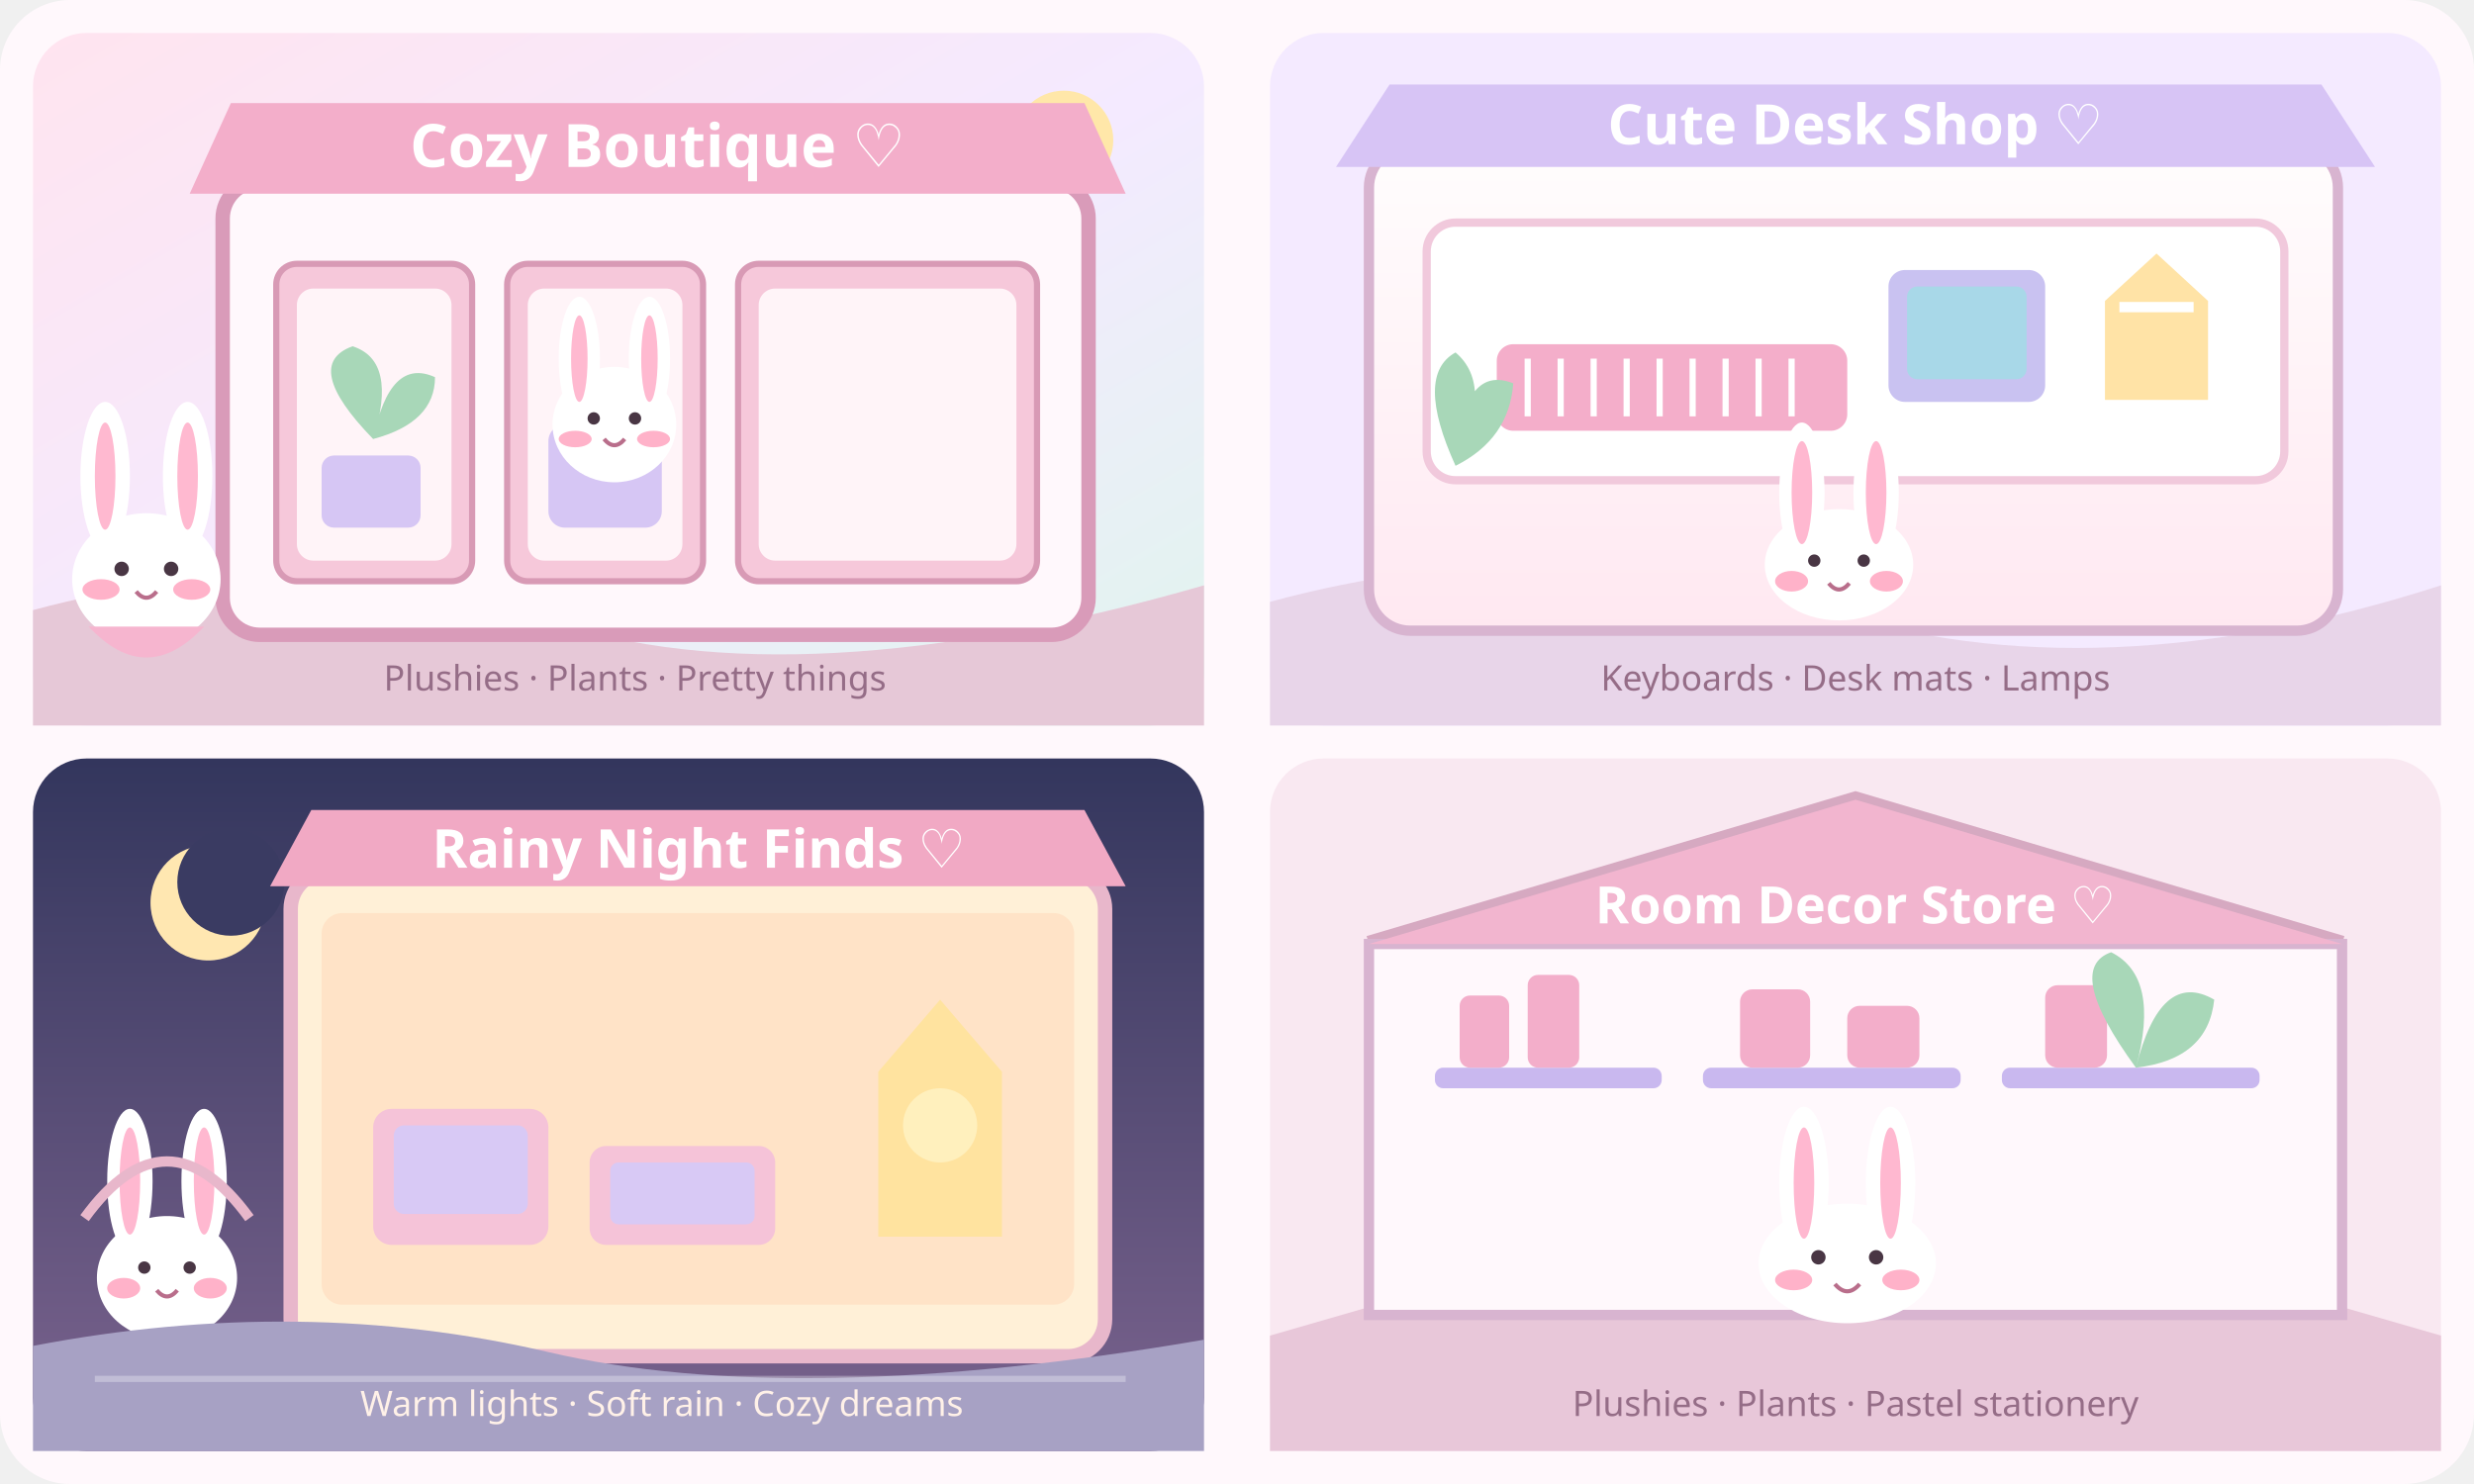
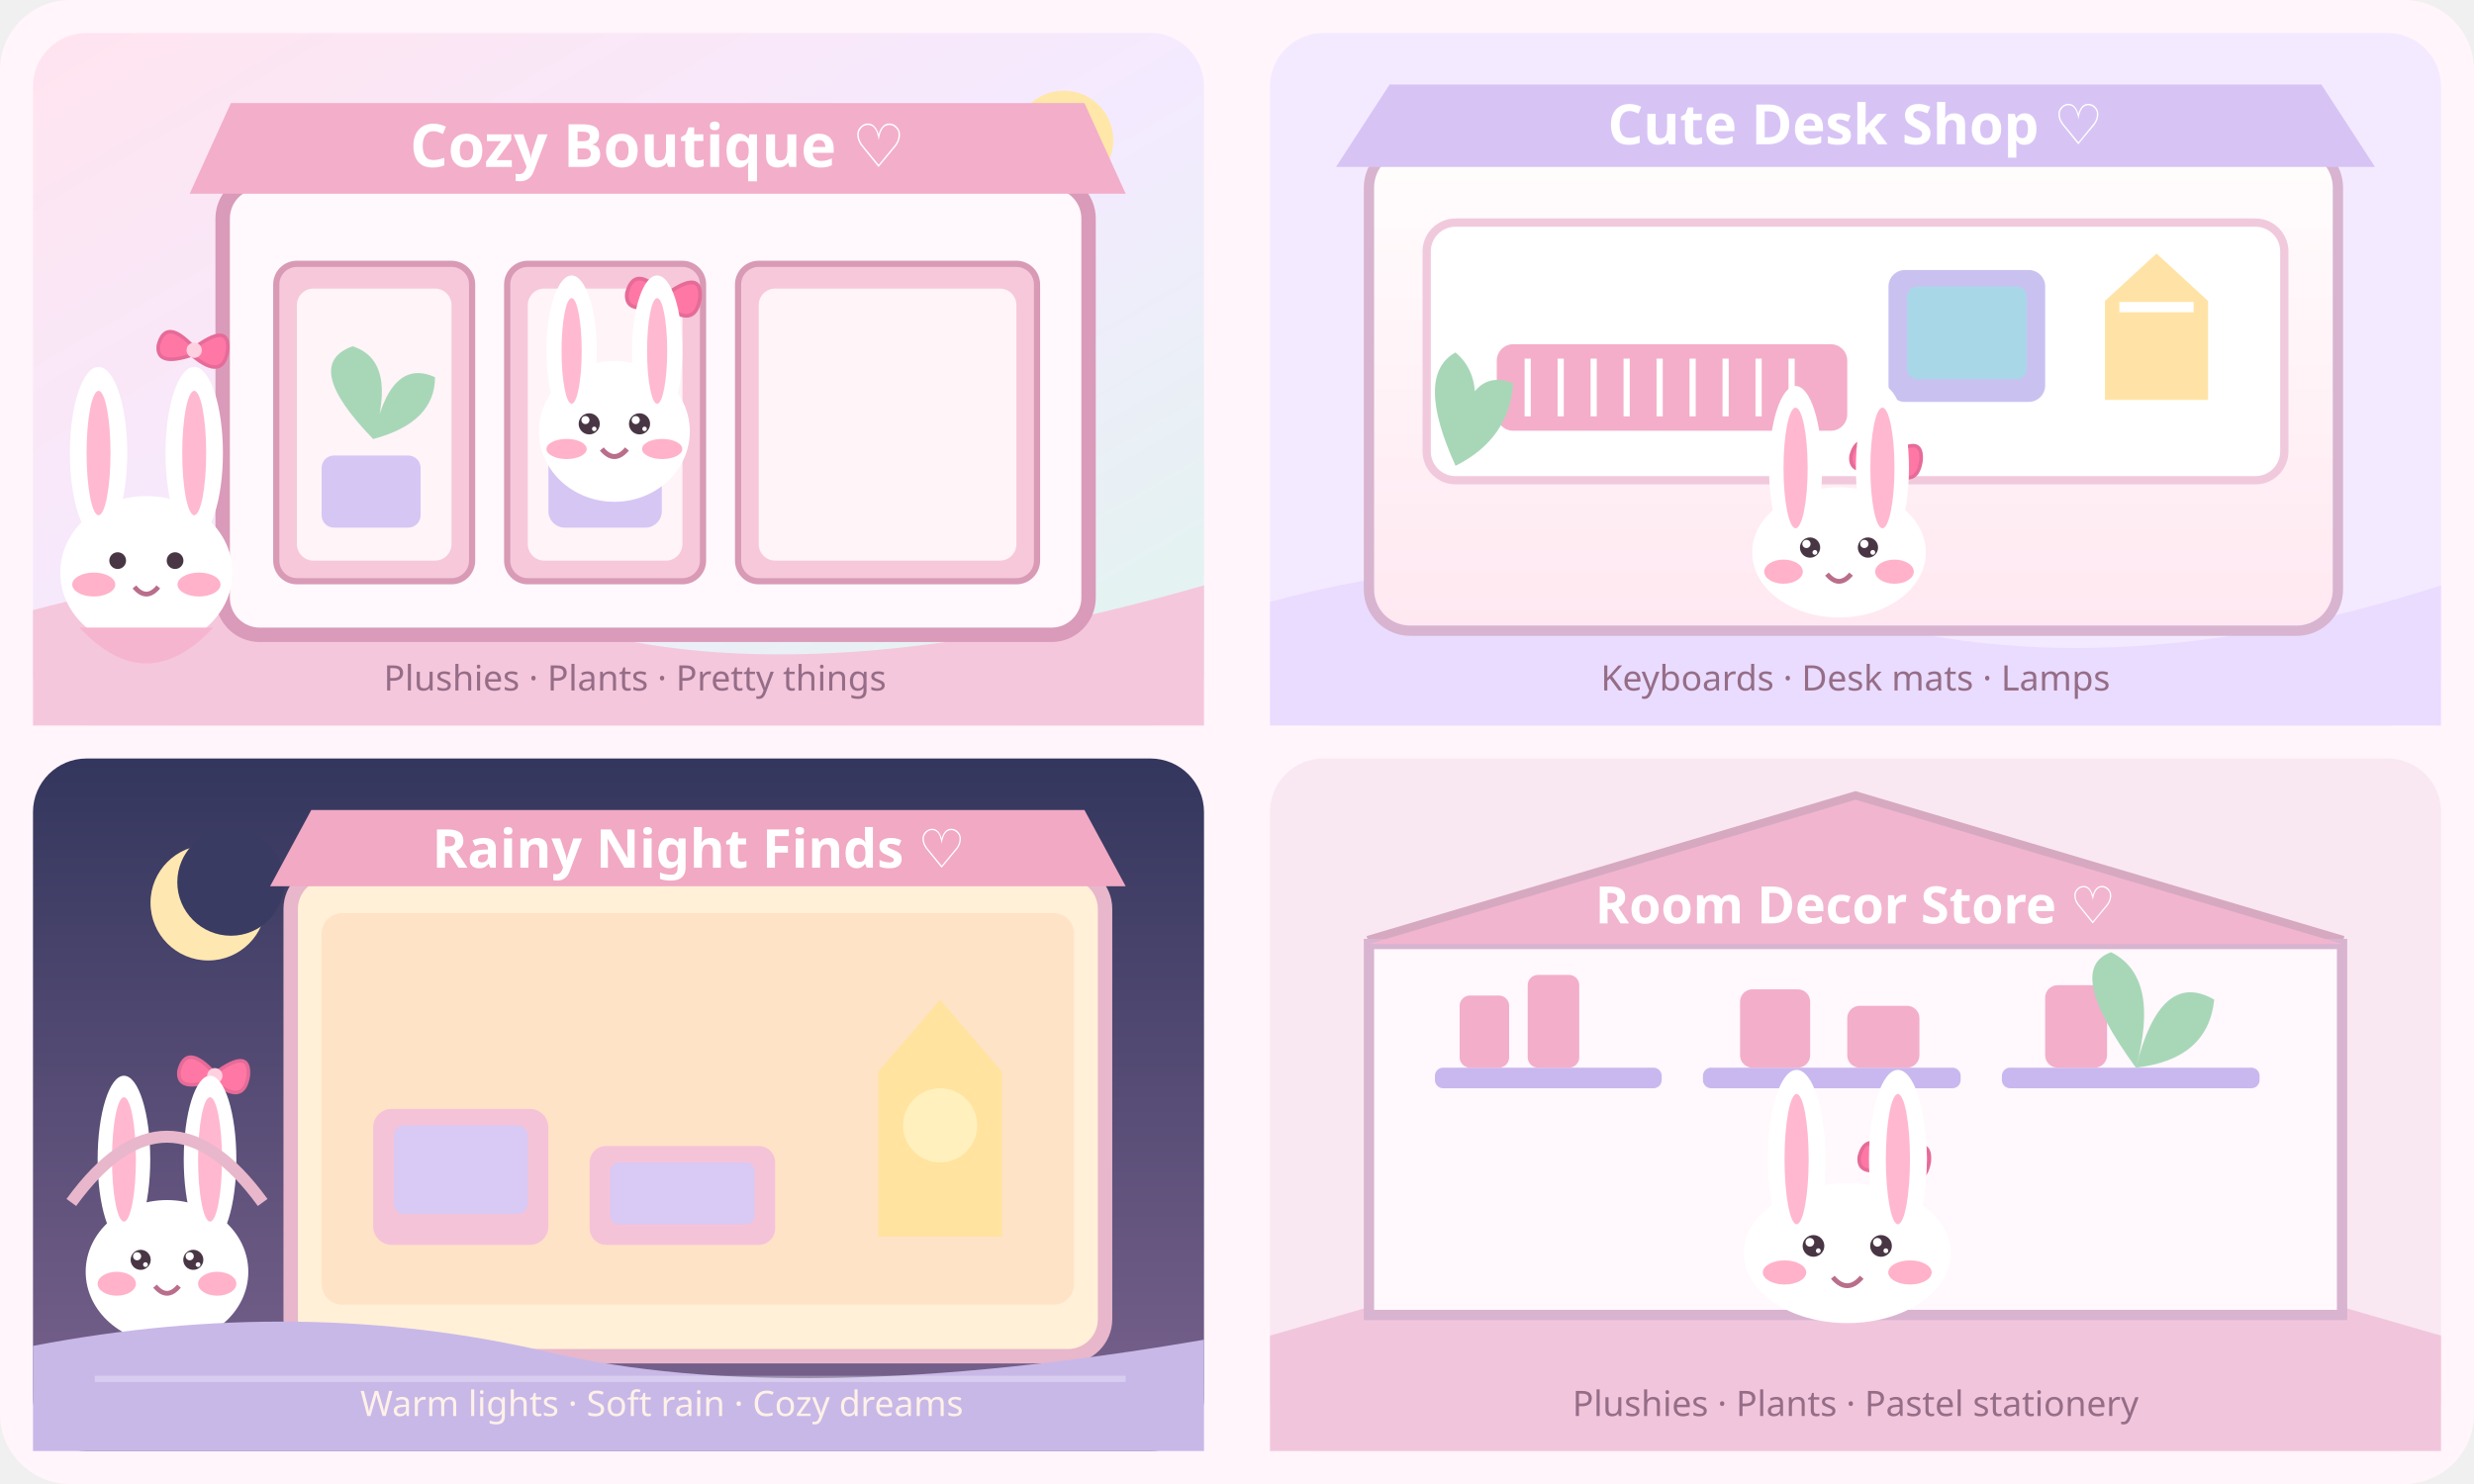
<svg xmlns="http://www.w3.org/2000/svg" viewBox="0 0 1200 720" role="img" aria-labelledby="title desc">
  <defs>
    <linearGradient id="bg" x2="1" y2="1">
      <stop stop-color="#ffe4ef" />
      <stop offset=".52" stop-color="#f4eaff" />
      <stop offset="1" stop-color="#dff5ed" />
    </linearGradient>
    <linearGradient id="shop" x2="0" y2="1">
      <stop stop-color="#fffdfd" />
      <stop offset="1" stop-color="#ffe8f1" />
    </linearGradient>
    <linearGradient id="night" x2="0" y2="1">
      <stop stop-color="#33365d" />
      <stop offset="1" stop-color="#7c648f" />
    </linearGradient>
    <filter id="shadow">
      <feGaussianBlur stdDeviation="10" />
    </filter>
  </defs>
-   <rect width="1200" height="720" rx="34" fill="#fff8fc" />
+   <rect width="1200" height="720" rx="34" fill="#fff5fb" />
  <g transform="translate(16 16)">
    <rect width="568" height="336" rx="26" fill="url(#bg)" />
    <circle cx="500" cy="52" r="24" fill="#ffe7a9" />
-     <path d="M0 280Q130 245 250 285T568 268V336H0Z" fill="#e6c8d7" />
+     <path d="M0 280Q130 245 250 285T568 268V336H0Z" fill="#f5c7dc" />
    <rect x="92" y="72" width="420" height="220" rx="18" fill="#fff8fc" stroke="#d99bb9" stroke-width="7" />
    <path d="M76 78H530L510 34H96Z" fill="#f3aeca" />
    <text x="303" y="65" text-anchor="middle" font-size="29" font-family="Trebuchet MS" font-weight="bold" fill="#fff">Cozy Boutique ♡</text>
    <g fill="#f6c8da" stroke="#d89ab5" stroke-width="3">
      <rect x="118" y="112" width="95" height="154" rx="10" />
      <rect x="230" y="112" width="95" height="154" rx="10" />
      <rect x="342" y="112" width="145" height="154" rx="10" />
    </g>
    <g fill="#fff4f8">
      <rect x="128" y="124" width="75" height="132" rx="8" />
      <rect x="240" y="124" width="75" height="132" rx="8" />
      <rect x="352" y="124" width="125" height="132" rx="8" />
    </g>
    <g fill="#d6c6f4">
      <rect x="140" y="205" width="48" height="35" rx="6" />
      <rect x="250" y="190" width="55" height="50" rx="8" />
    </g>
    <g fill="#a8d7b8">
      <path d="M165 197q-35-36-10-45q22 7 10 45m0 0q8-40 30-30q0 22-30 30" />
    </g>
-     <g transform="translate(282 175)">
+     <g transform="translate(282 175) scale(1.22)">
+       <path d="M20 -39Q8 -52 5 -40Q4 -31 19 -36Q32 -25 34 -38Q35 -50 20 -39Z" fill="#ff78a5" stroke="#e66b98" stroke-width="1.5" />
+       <circle cx="20" cy="-38" r="3.2" fill="#ffd0e0" />
      <ellipse cy="15" rx="30" ry="28" fill="#fff" />
      <ellipse cx="-17" cy="-17" rx="10" ry="30" fill="#fff" />
      <ellipse cx="17" cy="-17" rx="10" ry="30" fill="#fff" />
      <ellipse cx="-17" cy="-17" rx="4" ry="21" fill="#ffb9d0" />
      <ellipse cx="17" cy="-17" rx="4" ry="21" fill="#ffb9d0" />
-       <circle cx="-10" cy="12" r="3" fill="#493644" />
-       <circle cx="10" cy="12" r="3" fill="#493644" />
+       <circle cx="-10" cy="12" r="4.2" fill="#493644" />
+       <circle cx="10" cy="12" r="4.2" fill="#493644" />
+       <circle cx="-11.5" cy="10.5" r="1.6" fill="#fff" />
+       <circle cx="-8" cy="14" r=".9" fill="#fff" />
+       <circle cx="8.5" cy="10.5" r="1.6" fill="#fff" />
+       <circle cx="12" cy="14" r=".9" fill="#fff" />
      <ellipse cx="-19" cy="22" rx="8" ry="4" fill="#ffb2c9" />
      <ellipse cx="19" cy="22" rx="8" ry="4" fill="#ffb2c9" />
      <path d="M-5 22q5 6 10 0" fill="none" stroke="#b96e8b" stroke-width="2" />
    </g>
-     <g transform="translate(55 210)">
+     <g transform="translate(55 198) scale(1.16)">
+       <path d="M20 -39Q8 -52 5 -40Q4 -31 19 -36Q32 -25 34 -38Q35 -50 20 -39Z" fill="#ff78a5" stroke="#e66b98" stroke-width="1.5" />
+       <circle cx="20" cy="-38" r="3.2" fill="#ffd0e0" />
      <ellipse cy="55" rx="36" ry="32" fill="#fff" />
      <ellipse cx="-20" cy="5" rx="12" ry="36" fill="#fff" />
      <ellipse cx="20" cy="5" rx="12" ry="36" fill="#fff" />
      <ellipse cx="-20" cy="5" rx="5" ry="26" fill="#ffb9d0" />
      <ellipse cx="20" cy="5" rx="5" ry="26" fill="#ffb9d0" />
      <circle cx="-12" cy="50" r="3.5" fill="#493644" />
      <circle cx="12" cy="50" r="3.5" fill="#493644" />
      <ellipse cx="-22" cy="60" rx="9" ry="5" fill="#ffb2c9" />
      <ellipse cx="22" cy="60" rx="9" ry="5" fill="#ffb2c9" />
      <path d="M-5 61q5 6 10 0" fill="none" stroke="#b96e8b" stroke-width="2" />
      <path d="M-28 78q28 30 56 0" fill="#f6b5cf" />
    </g>
    <text x="292" y="319" text-anchor="middle" font-size="17" fill="#956d87" font-family="Trebuchet MS">Plushies · Plants · Pretty things</text>
  </g>
  <g transform="translate(616 16)">
    <rect width="568" height="336" rx="26" fill="#f4eaff" />
-     <path d="M0 276Q140 238 270 280T568 268V336H0Z" fill="#e8d5e9" />
+     <path d="M0 276Q140 238 270 280T568 268V336H0Z" fill="#eadcff" />
    <rect x="48" y="55" width="470" height="235" rx="20" fill="url(#shop)" stroke="#d8b4d0" stroke-width="5" />
    <path d="M32 65H536L510 25H58Z" fill="#d7c4f5" />
    <text x="284" y="54" text-anchor="middle" font-size="27" font-family="Trebuchet MS" font-weight="bold" fill="#fff">Cute Desk Shop ♡</text>
    <rect x="76" y="92" width="416" height="125" rx="14" fill="#fff" stroke="#f1c9dc" stroke-width="4" />
    <rect x="110" y="151" width="170" height="42" rx="8" fill="#f4aeca" />
    <g stroke="#fff" stroke-width="3">
      <path d="M125 158v28m16-28v28m16-28v28m16-28v28m16-28v28m16-28v28m16-28v28m16-28v28m16-28v28" />
    </g>
    <rect x="300" y="115" width="76" height="64" rx="8" fill="#c9c2f1" />
    <rect x="309" y="123" width="58" height="45" rx="5" fill="#a8d8e8" />
    <path d="M405 178v-48l25-23 25 23v48Z" fill="#ffe3a6" />
    <path d="M412 133h36" stroke="#fff" stroke-width="5" />
    <g fill="#a8d7b8">
      <path d="M90 210q-20-44 0-55q19 16 0 55m0 0q3-50 28-40q-2 27-28 40" />
    </g>
-     <g transform="translate(276 258)">
+     <g transform="translate(276 252) scale(1.17)">
+       <path d="M20 -39Q8 -52 5 -40Q4 -31 19 -36Q32 -25 34 -38Q35 -50 20 -39Z" fill="#ff78a5" stroke="#e66b98" stroke-width="1.5" />
+       <circle cx="20" cy="-38" r="3.2" fill="#ffd0e0" />
      <ellipse cy="0" rx="36" ry="27" fill="#fff" />
      <ellipse cx="-18" cy="-35" rx="11" ry="34" fill="#fff" />
      <ellipse cx="18" cy="-35" rx="11" ry="34" fill="#fff" />
      <ellipse cx="-18" cy="-35" rx="5" ry="25" fill="#ffb8d0" />
      <ellipse cx="18" cy="-35" rx="5" ry="25" fill="#ffb8d0" />
-       <circle cx="-12" cy="-2" r="3" fill="#493644" />
-       <circle cx="12" cy="-2" r="3" fill="#493644" />
+       <circle cx="-12" cy="-2" r="4.2" fill="#493644" />
+       <circle cx="12" cy="-2" r="4.2" fill="#493644" />
+       <circle cx="-13.5" cy="-3.5" r="1.7" fill="#fff" />
+       <circle cx="-10" cy="0" r="1" fill="#fff" />
+       <circle cx="10.5" cy="-3.5" r="1.7" fill="#fff" />
+       <circle cx="14" cy="0" r="1" fill="#fff" />
      <ellipse cx="-23" cy="8" rx="8" ry="5" fill="#ffb2c9" />
      <ellipse cx="23" cy="8" rx="8" ry="5" fill="#ffb2c9" />
      <path d="M-5 9q5 6 10 0" fill="none" stroke="#b96e8b" stroke-width="2" />
    </g>
    <text x="284" y="319" text-anchor="middle" font-size="17" fill="#956d87" font-family="Trebuchet MS">Keyboards · Desk mats · Lamps</text>
  </g>
  <g transform="translate(16 368)">
    <rect width="568" height="336" rx="26" fill="url(#night)" />
    <circle cx="85" cy="70" r="28" fill="#ffe7b1" />
    <circle cx="96" cy="60" r="26" fill="#3a3b62" />
    <g fill="#fff4c7">
      <circle cx="190" cy="54" r="3" />
      <circle cx="340" cy="78" r="3" />
      <circle cx="490" cy="44" r="3" />
      <circle cx="430" cy="110" r="2" />
    </g>
    <rect x="125" y="55" width="395" height="235" rx="18" fill="#fff0d7" stroke="#e8b7cb" stroke-width="7" />
    <rect x="140" y="75" width="365" height="190" rx="10" fill="#ffe3c7" />
    <path d="M115 62H530L510 25H135Z" fill="#f1a9c4" />
    <text x="323" y="53" text-anchor="middle" font-size="26" font-family="Trebuchet MS" font-weight="bold" fill="#fff">Rainy Night Finds ♡</text>
    <g fill="#f5c3d8">
      <rect x="165" y="170" width="85" height="66" rx="9" />
      <rect x="270" y="188" width="90" height="48" rx="8" />
    </g>
    <g fill="#d8c9f5">
      <rect x="175" y="178" width="65" height="43" rx="5" />
      <rect x="280" y="196" width="70" height="30" rx="4" />
    </g>
    <path d="M410 232v-80l30-35 30 35v80Z" fill="#ffe39f" />
    <circle cx="440" cy="178" r="18" fill="#fff5cb" opacity=".7" />
-     <g transform="translate(65 208)">
+     <g transform="translate(65 198) scale(1.16)">
+       <path d="M20 -39Q8 -52 5 -40Q4 -31 19 -36Q32 -25 34 -38Q35 -50 20 -39Z" fill="#ff78a5" stroke="#e66b98" stroke-width="1.5" />
+       <circle cx="20" cy="-38" r="3.2" fill="#ffd0e0" />
      <ellipse cy="44" rx="34" ry="30" fill="#fff" />
      <ellipse cx="-18" cy="-3" rx="11" ry="35" fill="#fff" />
      <ellipse cx="18" cy="-3" rx="11" ry="35" fill="#fff" />
      <ellipse cx="-18" cy="-3" rx="5" ry="26" fill="#ffb8d0" />
      <ellipse cx="18" cy="-3" rx="5" ry="26" fill="#ffb8d0" />
-       <circle cx="-11" cy="39" r="3" fill="#493644" />
-       <circle cx="11" cy="39" r="3" fill="#493644" />
+       <circle cx="-11" cy="39" r="4.2" fill="#493644" />
+       <circle cx="11" cy="39" r="4.2" fill="#493644" />
+       <circle cx="-12.5" cy="37.5" r="1.7" fill="#fff" />
+       <circle cx="-9" cy="41" r="1" fill="#fff" />
+       <circle cx="9.5" cy="37.5" r="1.7" fill="#fff" />
+       <circle cx="13" cy="41" r="1" fill="#fff" />
      <ellipse cx="-21" cy="49" rx="8" ry="5" fill="#ffb2c9" />
      <ellipse cx="21" cy="49" rx="8" ry="5" fill="#ffb2c9" />
      <path d="M-5 50q5 6 10 0" fill="none" stroke="#b96e8b" stroke-width="2" />
      <path d="M-40 15Q0 -40 40 15" fill="none" stroke="#e8b7cb" stroke-width="5" />
    </g>
-     <path d="M0 285Q130 260 250 288T568 282V336H0Z" fill="#a7a1c4" />
+     <path d="M0 285Q130 260 250 288T568 282V336H0Z" fill="#c8b8e8" />
    <path d="M30 301h500" stroke="#fff" stroke-width="3" opacity=".3" />
    <text x="305" y="319" text-anchor="middle" font-size="17" fill="#fff1e8" font-family="Trebuchet MS">Warm lights · Soft rain · Cozy dreams</text>
  </g>
  <g transform="translate(616 368)">
    <rect width="568" height="336" rx="26" fill="#f9e8f1" />
-     <path d="M0 280L284 198 568 280V336H0Z" fill="#e8c7d9" />
+     <path d="M0 280L284 198 568 280V336H0Z" fill="#f1c6dc" />
    <path d="M48 90L284 20 520 90" fill="none" stroke="#d6a9c1" stroke-width="8" />
    <path d="M48 90H520V270H48Z" fill="#fff8fc" stroke="#d8b4d0" stroke-width="5" />
    <path d="M48 90L284 20 520 90Z" fill="#f2b5cf" />
    <text x="284" y="80" text-anchor="middle" font-size="25" font-family="Trebuchet MS" font-weight="bold" fill="#fff">Room Decor Store ♡</text>
    <g fill="#c9b8ef">
      <rect x="80" y="150" width="110" height="10" rx="4" />
      <rect x="210" y="150" width="125" height="10" rx="4" />
      <rect x="355" y="150" width="125" height="10" rx="4" />
    </g>
    <g fill="#f3aeca">
      <rect x="92" y="115" width="24" height="35" rx="5" />
      <rect x="125" y="105" width="25" height="45" rx="5" />
      <rect x="228" y="112" width="34" height="38" rx="6" />
      <rect x="280" y="120" width="35" height="30" rx="6" />
      <rect x="376" y="110" width="30" height="40" rx="6" />
    </g>
    <g fill="#a8d7b8">
      <path d="M420 150q-35-48-12-56q24 12 12 56m0 0q12-48 38-33q-3 29-38 33" />
    </g>
-     <g transform="translate(280 245)">
+     <g transform="translate(280 240) scale(1.17)">
+       <path d="M20 -39Q8 -52 5 -40Q4 -31 19 -36Q32 -25 34 -38Q35 -50 20 -39Z" fill="#ff78a5" stroke="#e66b98" stroke-width="1.5" />
+       <circle cx="20" cy="-38" r="3.2" fill="#ffd0e0" />
      <ellipse cy="0" rx="43" ry="29" fill="#fff" />
      <ellipse cx="-21" cy="-39" rx="12" ry="37" fill="#fff" />
      <ellipse cx="21" cy="-39" rx="12" ry="37" fill="#fff" />
      <ellipse cx="-21" cy="-39" rx="5" ry="27" fill="#ffb8d0" />
      <ellipse cx="21" cy="-39" rx="5" ry="27" fill="#ffb8d0" />
-       <circle cx="-14" cy="-3" r="3.5" fill="#493644" />
-       <circle cx="14" cy="-3" r="3.5" fill="#493644" />
+       <circle cx="-14" cy="-3" r="4.5" fill="#493644" />
+       <circle cx="14" cy="-3" r="4.5" fill="#493644" />
+       <circle cx="-15.5" cy="-4.5" r="1.8" fill="#fff" />
+       <circle cx="-12" cy="-1" r="1" fill="#fff" />
+       <circle cx="12.5" cy="-4.5" r="1.8" fill="#fff" />
+       <circle cx="16" cy="-1" r="1" fill="#fff" />
      <ellipse cx="-26" cy="8" rx="9" ry="5" fill="#ffb2c9" />
      <ellipse cx="26" cy="8" rx="9" ry="5" fill="#ffb2c9" />
      <path d="M-6 10q6 7 12 0" fill="none" stroke="#b96e8b" stroke-width="2" />
    </g>
    <text x="284" y="319" text-anchor="middle" font-size="17" fill="#956d87" font-family="Trebuchet MS">Plushies · Plants · Pastel stationery</text>
  </g>
</svg>
